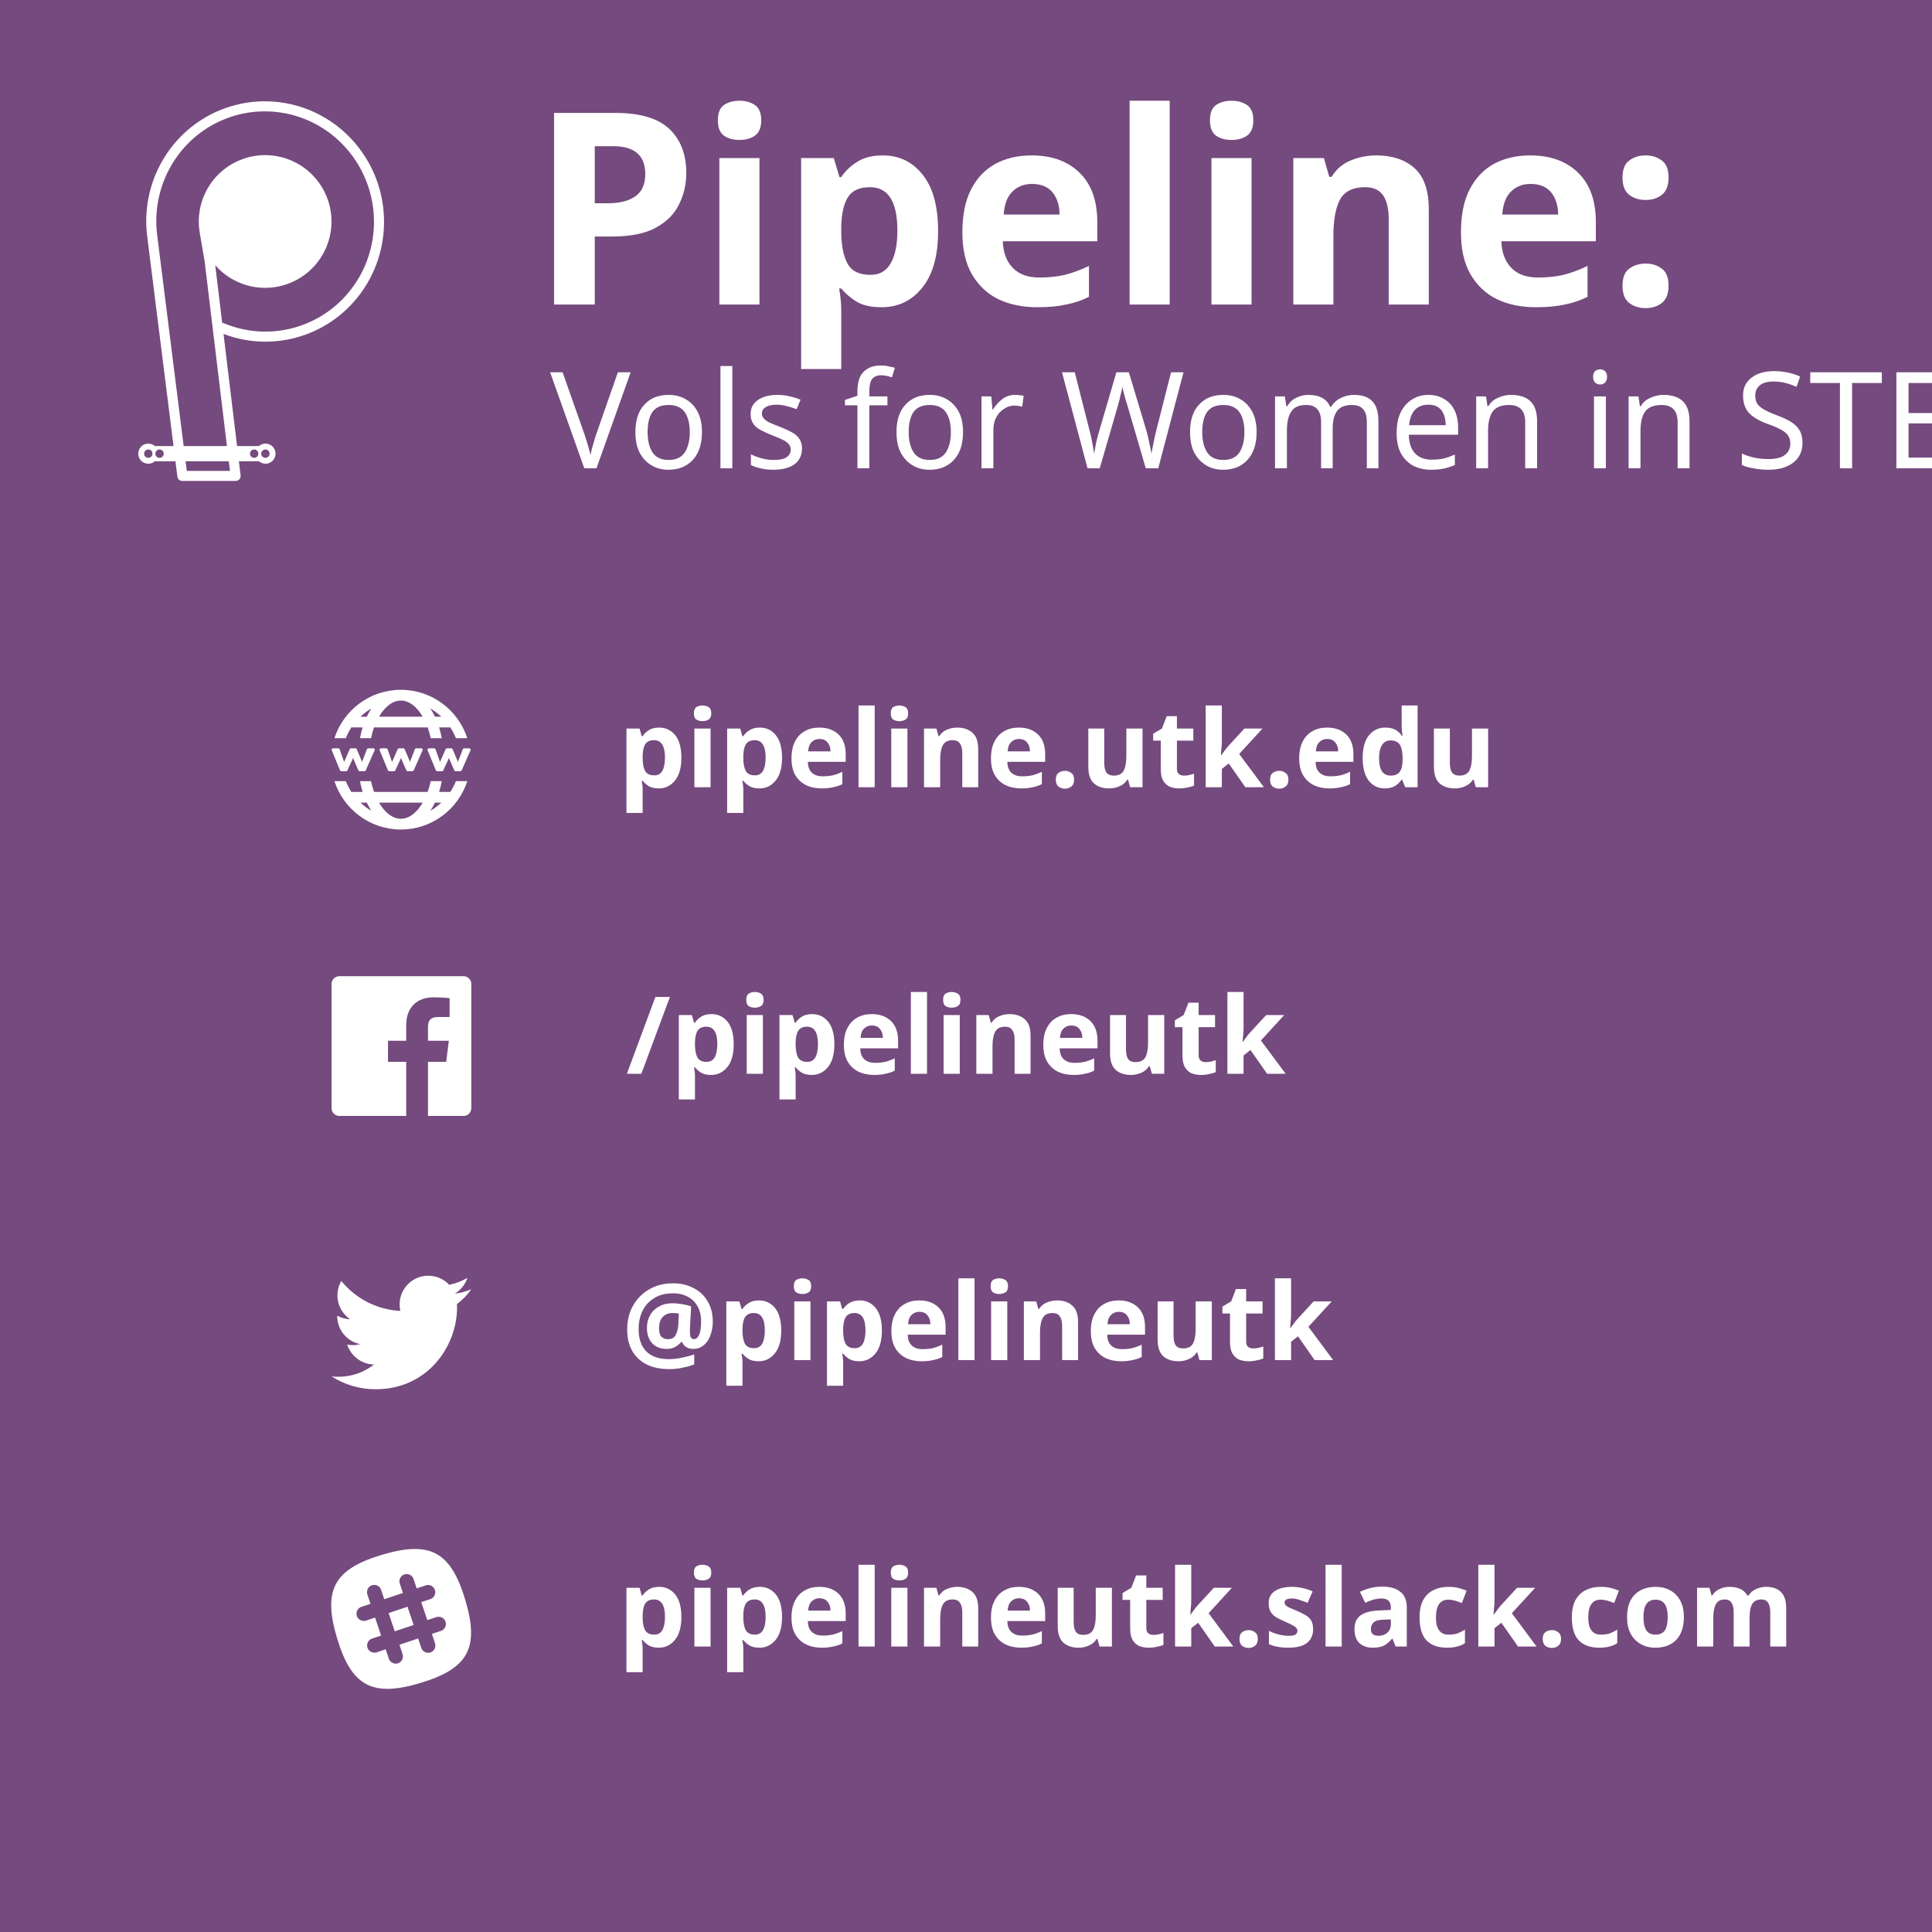
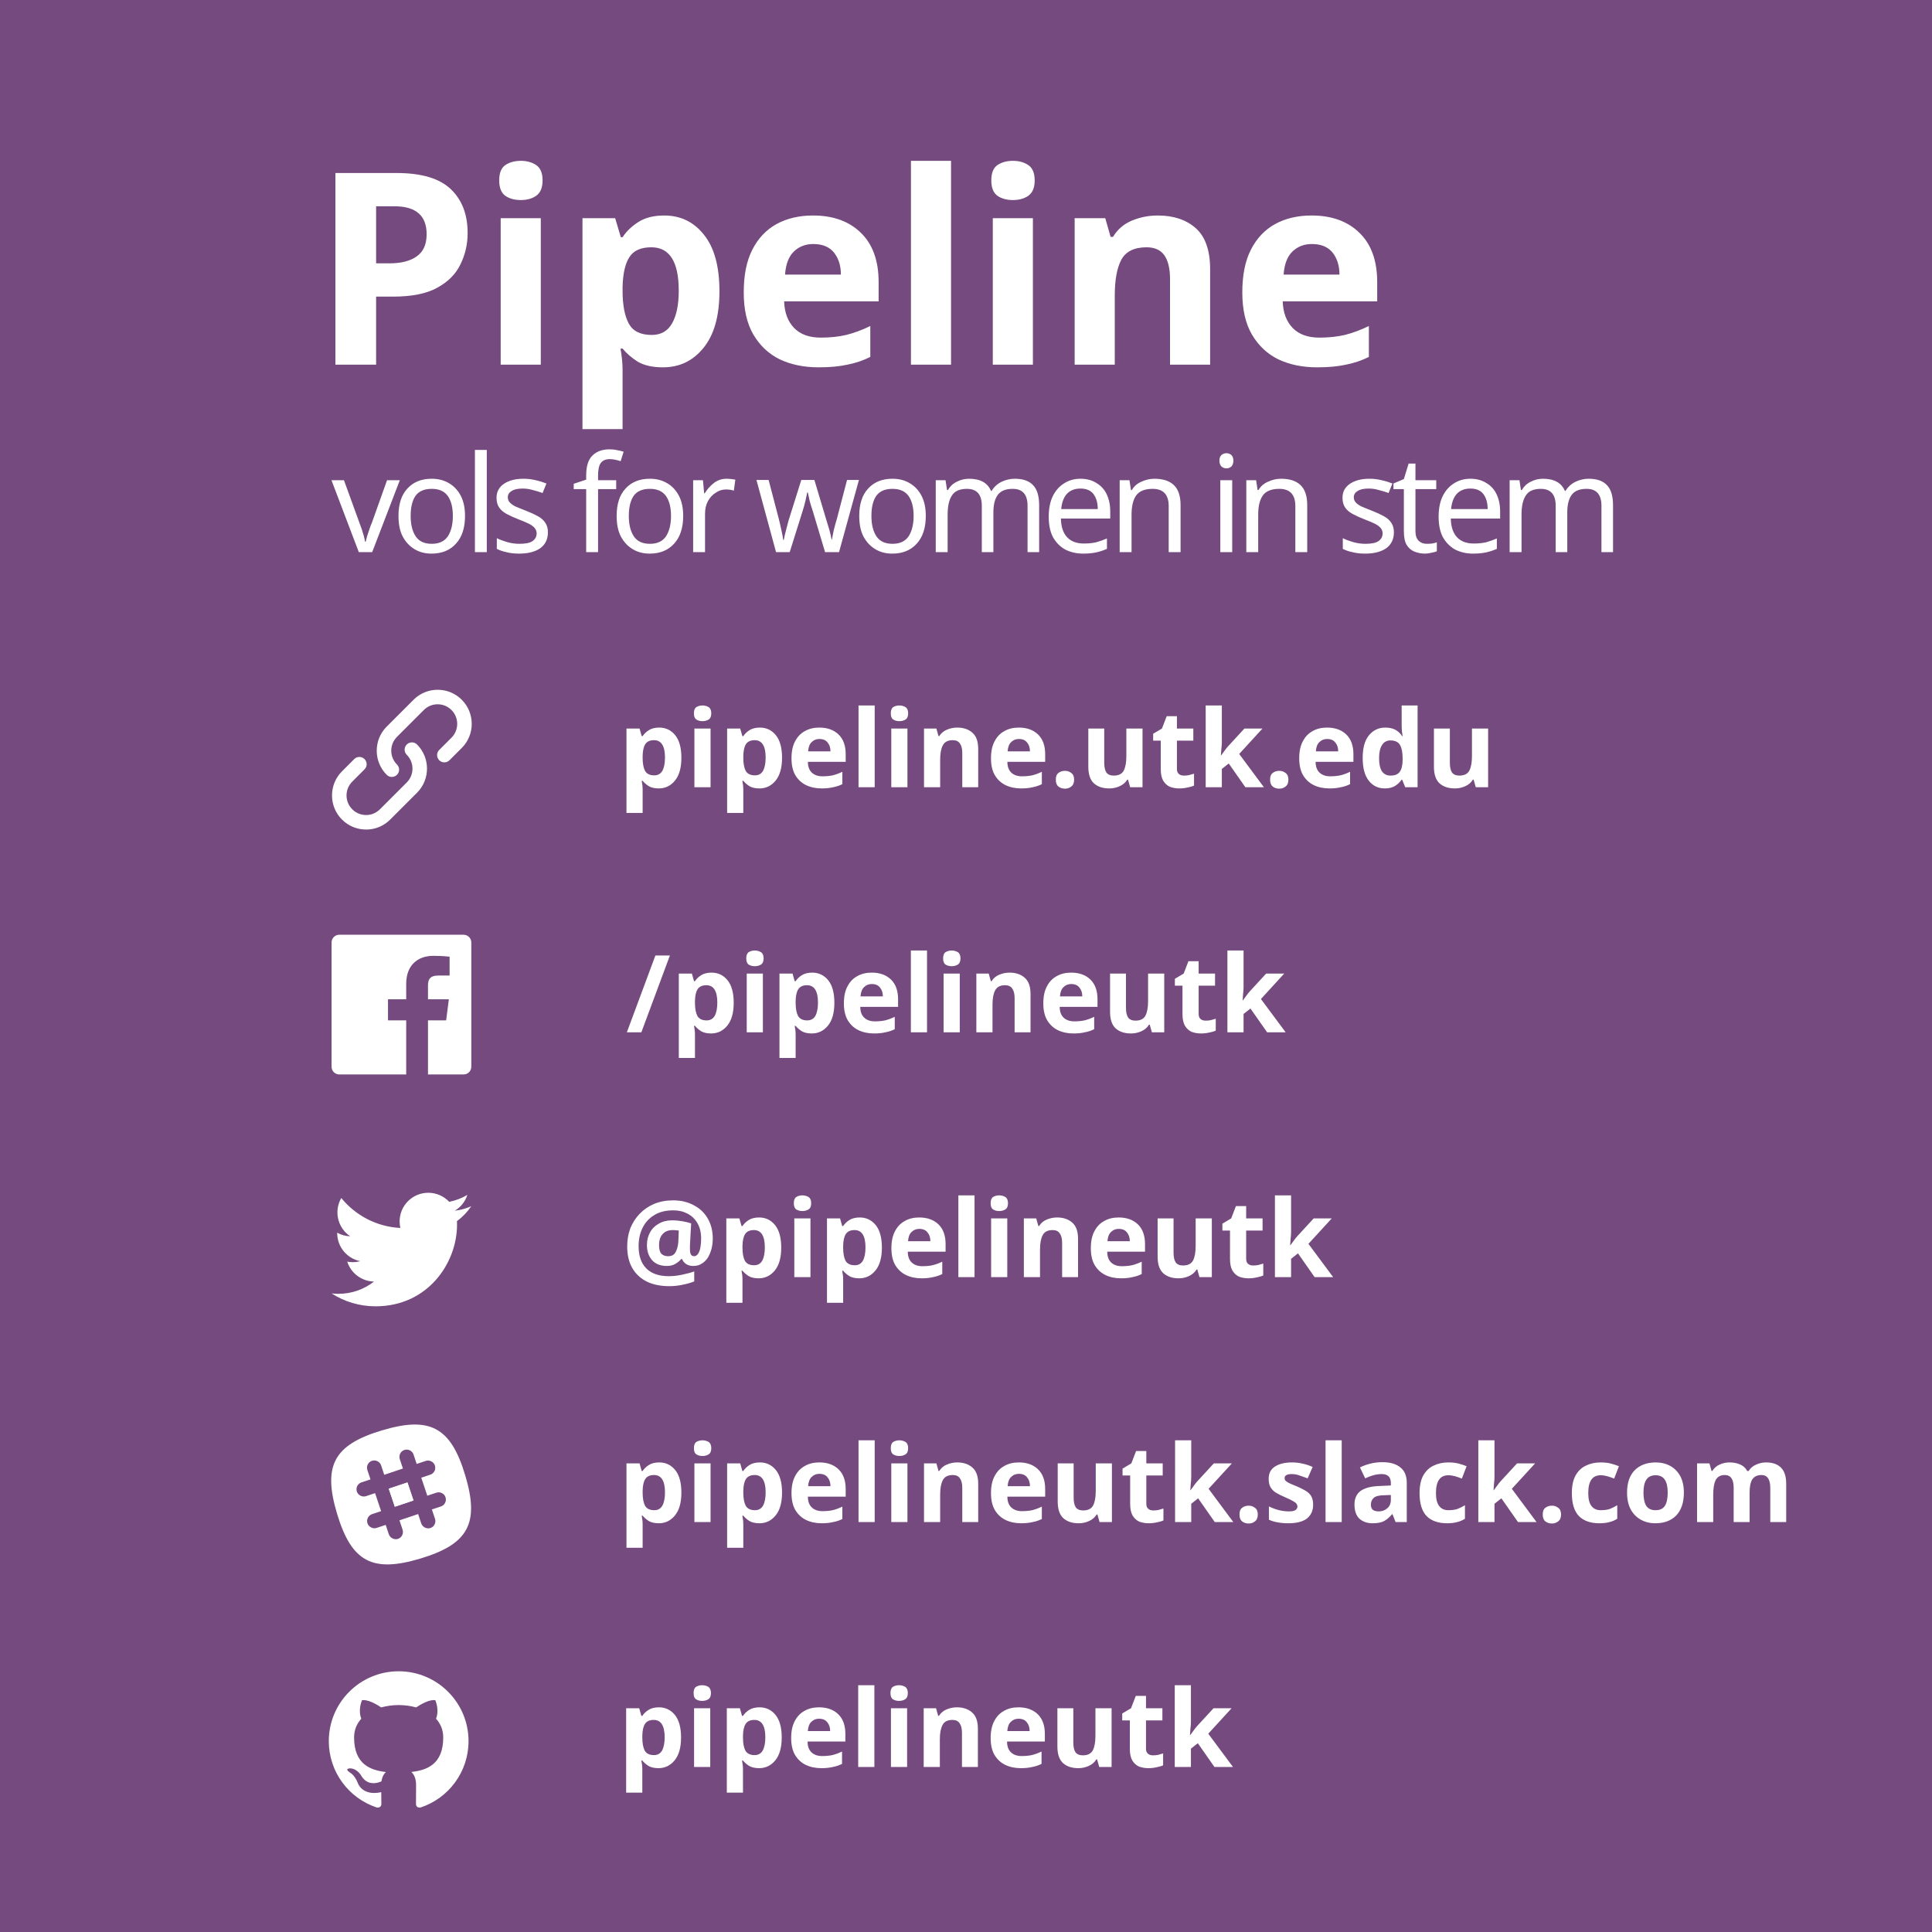
<svg xmlns="http://www.w3.org/2000/svg" width="5in" height="5in" viewBox="0 0 127 127" version="1.1" id="svg5070">
  <defs id="defs5064">
    </defs>
  <g id="layer1" transform="translate(0,-170)">
    <rect style="opacity:1;fill:#754a7e;fill-opacity:1;stroke:none;stroke-width:6.446;stroke-linecap:round;stroke-linejoin:round;stroke-miterlimit:4;stroke-dasharray:none;stroke-dashoffset:0;stroke-opacity:1" id="rect5615" width="127" height="127" x="-4.4408921e-016" y="170" />
  </g>
  <g id="layer2">
    <g transform="matrix(1.25,0,0,1.25,-14.24321,-285.1107)" id="layer1-9">
      <rect y="228.203" x="11.519" height="31.501" width="101.351" id="rect5946" style="opacity:1;fill:#754a7e;fill-opacity:1;stroke:#754a7e;stroke-width:0.249;stroke-linecap:round;stroke-linejoin:round;stroke-miterlimit:4;stroke-dasharray:none;stroke-dashoffset:0;stroke-opacity:1" />
-       <g transform="matrix(0.3333333,0,0,0.3333333,12.63757,230.7005)" id="g5974">
-         <g id="layer4">
-           <rect style="opacity:1;fill:#754a7e;fill-opacity:1;stroke:none;stroke-width:0.57;stroke-linecap:butt;stroke-linejoin:round;stroke-miterlimit:10;stroke-dasharray:1.711, 0.57;stroke-dashoffset:0;stroke-opacity:1" id="rect4485" width="76.2" height="76.2" x="0.066" y="-0.132" />
-         </g>
-         <g id="layer1-2" transform="translate(0,-220.8)">
-           <path id="path4573" style="fill:none;fill-opacity:1;fill-rule:evenodd;stroke:#ffffff;stroke-width:1.587;stroke-linecap:round;stroke-linejoin:miter;stroke-miterlimit:4;stroke-dasharray:none;stroke-opacity:1" d="m 29.327,253.971 -0.762,-4.405 m 0.762,4.405 4.114,34.078 m 0,0 h -8.401 m 0,0 -4.75,-37.821 m 26.748,1.381 c -2.044,4.935 -7.703,7.279 -12.638,5.235 -4.935,-2.044 -7.279,-7.703 -5.235,-12.638 2.044,-4.935 7.703,-7.279 12.638,-5.235 4.935,2.044 7.279,7.703 5.235,12.638 z m -26.744,-1.359 c -1.073,-8.153 3.4,-16.003 10.908,-19.138 7.507,-3.135 16.176,-0.774 21.135,5.756 4.959,6.531 4.973,15.602 0.033,22.118 -4.94,6.516 -13.602,8.851 -21.118,5.693" />
-           <circle style="opacity:1;fill:#ffffff;fill-opacity:1;stroke:#ffffff;stroke-width:1.659;stroke-linecap:round;stroke-linejoin:round;stroke-miterlimit:4;stroke-dasharray:none;stroke-dashoffset:0;stroke-opacity:1" id="path4618" cx="130.071" cy="214.412" r="8.695" transform="rotate(22.5)" />
-         </g>
-         <g id="layer5">
-           <path style="opacity:1;fill:#ffffff;fill-opacity:1;stroke:none;stroke-width:1.326;stroke-linecap:round;stroke-linejoin:round;stroke-miterlimit:4;stroke-dasharray:none;stroke-dashoffset:0;stroke-opacity:1" d="m 19.667,62.149 c -0.877,0 -1.587,0.711 -1.587,1.587 0,0.877 0.711,1.587 1.587,1.587 0.383,-7.94e-4 0.752,-0.14 1.04,-0.391 h 16.406 c 0.289,0.252 0.659,0.391 1.042,0.391 0.877,0 1.587,-0.711 1.587,-1.587 0,-0.877 -0.711,-1.587 -1.587,-1.587 -0.382,5.29e-4 -0.752,0.139 -1.04,0.391 H 20.709 c -0.289,-0.252 -0.659,-0.39 -1.042,-0.391 z m 0,0.926 c 0.365,1.27e-4 0.661,0.296 0.661,0.661 -1.27e-4,0.365 -0.296,0.661 -0.661,0.661 -0.365,1.58e-4 -0.661,-0.296 -0.661,-0.661 -1.59e-4,-0.365 0.296,-0.662 0.661,-0.661 z m 1.777,0 c 0.365,-1.58e-4 0.662,0.296 0.661,0.661 -1.3e-4,0.365 -0.296,0.661 -0.661,0.661 -0.365,-1.27e-4 -0.661,-0.296 -0.661,-0.661 -1.58e-4,-0.365 0.296,-0.661 0.661,-0.661 z m 14.926,0.002 c 0.364,-9e-5 0.66,0.295 0.66,0.66 -1.96e-4,0.364 -0.296,0.659 -0.66,0.659 -0.364,9e-5 -0.66,-0.295 -0.66,-0.659 -8.9e-5,-0.364 0.295,-0.66 0.66,-0.66 z m 1.774,0 c 0.364,1.96e-4 0.659,0.296 0.659,0.66 -1.96e-4,0.364 -0.295,0.659 -0.659,0.659 -0.364,9e-5 -0.66,-0.295 -0.66,-0.659 -9e-5,-0.364 0.295,-0.66 0.66,-0.66 z" id="path4780-4" />
-         </g>
-       </g>
-       <g transform="translate(4.922516,0.2219401)" id="g5991">
-         <text xml:space="preserve" style="font-style:normal;font-variant:normal;font-weight:300;font-stretch:normal;font-size:7.056px;line-height:6.615px;font-family:'Source Sans Pro';-inkscape-font-specification:'Source Sans Pro, Light';font-variant-ligatures:normal;font-variant-caps:normal;font-variant-numeric:normal;font-feature-settings:normal;text-align:start;letter-spacing:0px;word-spacing:0px;writing-mode:lr-tb;text-anchor:start;fill:#ffffff;fill-opacity:1;stroke:none;stroke-width:0.265px;stroke-linecap:butt;stroke-linejoin:miter;stroke-opacity:1" x="35.402" y="240.807" id="text5978">
-           <tspan id="tspan5976" x="35.402" y="245.878" style="font-style:normal;font-variant:normal;font-weight:300;font-stretch:normal;font-size:7.056px;font-family:'Source Sans Pro';-inkscape-font-specification:'Source Sans Pro, Light';font-variant-ligatures:normal;font-variant-caps:normal;font-variant-numeric:normal;font-feature-settings:normal;text-align:start;writing-mode:lr-tb;text-anchor:start;fill:#ffffff;stroke-width:0.265px" />
-           <tspan x="35.402" y="252.492" style="font-style:normal;font-variant:normal;font-weight:300;font-stretch:normal;font-size:7.056px;font-family:'Source Sans Pro';-inkscape-font-specification:'Source Sans Pro, Light';font-variant-ligatures:normal;font-variant-caps:normal;font-variant-numeric:normal;font-feature-settings:normal;text-align:start;writing-mode:lr-tb;text-anchor:start;fill:#ffffff;stroke-width:0.265px" id="tspan5980">Vols for Women in STEM</tspan>
+       <g transform="translate(13.50207,0.2219401)" id="g5991">
+         <text xml:space="preserve" style="font-style:normal;font-variant:normal;font-weight:300;font-stretch:normal;font-size:7.056px;line-height:6.615px;font-family:'Source Sans Pro';-inkscape-font-specification:'Source Sans Pro, Light';text-align:start;letter-spacing:0px;word-spacing:0px;writing-mode:lr-tb;text-anchor:start;fill:#ffffff;fill-opacity:1;stroke:none;stroke-width:0.265px;stroke-linecap:butt;stroke-linejoin:miter;stroke-opacity:1" x="15.323" y="250.289" id="text5978">
+           <tspan id="tspan5976" x="15.323" y="250.289" style="font-style:normal;font-variant:normal;font-weight:300;font-stretch:normal;font-size:7.056px;font-family:'Source Sans Pro';-inkscape-font-specification:'Source Sans Pro, Light';text-align:start;writing-mode:lr-tb;text-anchor:start;fill:#ffffff;stroke-width:0.265px" />
+           <tspan x="15.323" y="256.904" style="font-style:normal;font-variant:normal;font-weight:300;font-stretch:normal;font-size:7.056px;font-family:'Source Sans Pro';-inkscape-font-specification:'Source Sans Pro, Light';text-align:start;letter-spacing:-0.452px;writing-mode:lr-tb;text-anchor:start;fill:#ffffff;stroke-width:0.265px" id="tspan4755">vols for women in stem</tspan>
        </text>
-         <text xml:space="preserve" style="font-style:normal;font-variant:normal;font-weight:bold;font-stretch:normal;font-size:14.111px;line-height:6.615px;font-family:'Source Sans Pro';-inkscape-font-specification:'Source Sans Pro, Bold';font-variant-ligatures:normal;font-variant-caps:normal;font-variant-numeric:normal;font-feature-settings:normal;text-align:start;letter-spacing:0px;word-spacing:0px;writing-mode:lr-tb;text-anchor:start;fill:#ffffff;fill-opacity:1;stroke:none;stroke-width:0.265px;stroke-linecap:butt;stroke-linejoin:miter;stroke-opacity:1" x="34.344" y="243.88" id="text5984">
-           <tspan id="tspan5982" x="34.344" y="243.88" style="font-style:normal;font-variant:normal;font-weight:bold;font-stretch:normal;font-size:14.111px;font-family:'Source Sans Pro';-inkscape-font-specification:'Source Sans Pro, Bold';font-variant-ligatures:normal;font-variant-caps:normal;font-variant-numeric:normal;font-feature-settings:normal;text-align:start;writing-mode:lr-tb;text-anchor:start;fill:#ffffff;stroke-width:0.265px">Pipeline:</tspan>
+         <text xml:space="preserve" style="font-style:normal;font-variant:normal;font-weight:bold;font-stretch:normal;font-size:14.111px;line-height:6.615px;font-family:'Source Sans Pro';-inkscape-font-specification:'Source Sans Pro, Bold';text-align:start;letter-spacing:0px;word-spacing:0px;writing-mode:lr-tb;text-anchor:start;fill:#ffffff;fill-opacity:1;stroke:none;stroke-width:0.265px;stroke-linecap:butt;stroke-linejoin:miter;stroke-opacity:1" x="14.265" y="247.041" id="text5984">
+           <tspan id="tspan5982" x="14.265" y="247.041" style="font-style:normal;font-variant:normal;font-weight:bold;font-stretch:normal;font-size:14.111px;font-family:'Source Sans Pro';-inkscape-font-specification:'Source Sans Pro, Bold';text-align:start;writing-mode:lr-tb;text-anchor:start;fill:#ffffff;stroke-width:0.265px">Pipeline</tspan>
        </text>
      </g>
    </g>
    <g id="g6501" transform="translate(-8.338186,3.175)">
-       <g id="g6868" transform="matrix(0.3762963,0,0,-0.3762963,16.58758,65.07552)" style="opacity:1;filter:url(#filter7001)">
-         <g transform="translate(60.2813,50.3398)" id="g1326">
-           <path id="path1328" style="fill:#ffffff;fill-opacity:1;fill-rule:nonzero;stroke:none" d="M 0,0 -1.559,-3.547 C -1.6,-3.634 -1.696,-3.694 -1.801,-3.694 h -0.798 c -0.109,0 -0.206,0.06 -0.243,0.147 l -0.737,1.691 c -0.074,0.169 -0.143,0.331 -0.202,0.485 -0.069,-0.173 -0.142,-0.334 -0.211,-0.49 l -0.784,-1.691 c -0.036,-0.087 -0.132,-0.142 -0.238,-0.142 h -0.798 c -0.11,0 -0.21,0.06 -0.247,0.151 l -1.462,3.548 c -0.027,0.068 -0.014,0.146 0.033,0.206 0.05,0.06 0.128,0.097 0.21,0.097 h 0.903 c 0.114,0 0.215,-0.066 0.248,-0.157 l 0.642,-1.805 c 0.05,-0.152 0.1,-0.294 0.15,-0.431 0.055,0.137 0.115,0.279 0.179,0.435 l 0.793,1.81 c 0.037,0.087 0.133,0.148 0.238,0.148 h 0.743 c 0.11,0 0.206,-0.061 0.243,-0.148 l 0.746,-1.773 c 0.07,-0.16 0.129,-0.307 0.188,-0.449 0.047,0.133 0.096,0.275 0.161,0.435 l 0.692,1.783 c 0.032,0.091 0.133,0.152 0.243,0.152 h 0.871 c 0.083,0 0.165,-0.037 0.211,-0.097 C 0.023,0.146 0.033,0.069 0,0 m -8.373,0 -1.56,-3.547 c -0.041,-0.087 -0.137,-0.147 -0.242,-0.147 h -0.802 c -0.106,0 -0.202,0.06 -0.238,0.147 l -0.743,1.691 c -0.074,0.169 -0.137,0.331 -0.202,0.485 -0.064,-0.173 -0.137,-0.334 -0.206,-0.49 l -0.784,-1.691 c -0.036,-0.087 -0.132,-0.142 -0.238,-0.142 h -0.801 c -0.106,0 -0.207,0.06 -0.243,0.151 l -1.464,3.548 c -0.026,0.068 -0.012,0.146 0.034,0.206 0.05,0.06 0.128,0.097 0.211,0.097 h 0.902 c 0.115,0 0.211,-0.066 0.248,-0.157 l 0.642,-1.805 c 0.05,-0.152 0.1,-0.294 0.151,-0.431 0.055,0.137 0.114,0.279 0.178,0.435 l 0.793,1.81 c 0.037,0.087 0.133,0.148 0.238,0.148 h 0.743 c 0.11,0 0.207,-0.061 0.243,-0.148 l 0.751,-1.773 c 0.065,-0.16 0.124,-0.307 0.179,-0.449 0.051,0.133 0.102,0.275 0.161,0.435 l 0.692,1.783 c 0.037,0.091 0.138,0.152 0.247,0.152 h 0.867 c 0.087,0 0.169,-0.037 0.215,-0.097 0.05,-0.065 0.06,-0.142 0.028,-0.211 m -8.374,0 -1.563,-3.547 c -0.037,-0.087 -0.132,-0.147 -0.238,-0.147 h -0.803 c -0.106,0 -0.202,0.06 -0.238,0.147 l -0.743,1.691 c -0.072,0.169 -0.137,0.331 -0.202,0.485 -0.063,-0.173 -0.137,-0.334 -0.205,-0.49 l -0.783,-1.691 c -0.038,-0.087 -0.134,-0.142 -0.24,-0.142 h -0.801 c -0.106,0 -0.202,0.06 -0.243,0.151 l -1.458,3.548 c -0.032,0.068 -0.018,0.146 0.032,0.206 0.046,0.06 0.124,0.097 0.211,0.097 h 0.898 c 0.115,0 0.216,-0.066 0.248,-0.157 l 0.642,-1.805 c 0.054,-0.152 0.1,-0.294 0.15,-0.431 0.056,0.137 0.116,0.279 0.179,0.435 l 0.793,1.81 c 0.037,0.087 0.133,0.148 0.238,0.148 h 0.743 c 0.11,0 0.207,-0.061 0.243,-0.148 l 0.752,-1.773 c 0.063,-0.16 0.123,-0.307 0.183,-0.449 0.046,0.133 0.097,0.275 0.161,0.435 l 0.687,1.783 c 0.037,0.091 0.138,0.152 0.248,0.152 h 0.866 c 0.087,0 0.165,-0.037 0.215,-0.097 0.05,-0.065 0.06,-0.142 0.028,-0.211" />
-         </g>
-         <g transform="translate(42.9521,57.6045)" id="g1330">
-           <path id="path1332" style="fill:#ffffff;fill-opacity:1;fill-rule:nonzero;stroke:none" d="M 0,0 C -0.289,-0.439 -0.555,-0.916 -0.798,-1.425 H -1.911 C -1.334,-0.88 -0.692,-0.403 0,0 m 5.151,1.389 c 1.458,0 2.801,-1.081 3.813,-2.814 H 1.342 c 1.01,1.733 2.356,2.814 3.809,2.814 m 7.068,-2.814 H 11.101 C 10.863,-0.916 10.592,-0.439 10.303,0 11,-0.403 11.637,-0.88 12.219,-1.425 M -4.46,-5.179 c 0.267,0.674 0.596,1.316 0.99,1.911 0.06,-0.008 0.114,-0.037 0.174,-0.037 h 1.765 c -0.188,-0.591 -0.33,-1.227 -0.459,-1.874 h 1.93 c 0.142,0.655 0.312,1.292 0.527,1.874 h 9.374 c 0.21,-0.582 0.38,-1.219 0.527,-1.874 h 1.928 c -0.128,0.647 -0.274,1.283 -0.457,1.874 h 1.765 c 0.058,0 0.113,0.029 0.173,0.037 0.39,-0.595 0.724,-1.237 0.991,-1.911 h 1.988 c -1.585,4.896 -6.182,8.448 -11.605,8.448 -5.417,0 -10.014,-3.552 -11.604,-8.448 z" />
-         </g>
-         <g transform="translate(53.2554,39.7334)" id="g1334">
-           <path id="path1336" style="fill:#ffffff;fill-opacity:1;fill-rule:nonzero;stroke:none" d="M 0,0 C 0.293,0.44 0.56,0.918 0.802,1.426 H 1.916 C 1.334,0.881 0.697,0.404 0,0 m -5.152,-1.388 c -1.453,0 -2.8,1.082 -3.809,2.814 h 7.622 c -1.013,-1.732 -2.355,-2.814 -3.813,-2.814 m -7.062,2.814 h 1.113 c 0.243,-0.508 0.509,-0.986 0.798,-1.426 -0.693,0.404 -1.334,0.881 -1.911,1.426 M 4.464,5.18 C 4.198,4.506 3.864,3.869 3.469,3.27 3.414,3.282 3.359,3.306 3.3,3.306 H 1.531 C 1.719,3.901 1.865,4.534 1.993,5.18 H 0.064 C -0.083,4.524 -0.252,3.888 -0.462,3.306 h -9.374 c -0.215,0.582 -0.385,1.218 -0.527,1.874 h -1.93 c 0.129,-0.646 0.275,-1.279 0.459,-1.874 h -1.765 c -0.06,0 -0.114,-0.024 -0.174,-0.036 -0.389,0.599 -0.724,1.236 -0.99,1.91 h -1.993 c 1.589,-4.895 6.187,-8.448 11.604,-8.448 5.423,0 10.02,3.553 11.605,8.448 z" />
-         </g>
-       </g>
      <text id="text6383" y="48.575" x="48.971" style="font-style:normal;font-variant:normal;font-weight:normal;font-stretch:normal;font-size:7.056px;line-height:6.35px;font-family:'Source Sans Pro';-inkscape-font-specification:'Source Sans Pro, Normal';font-variant-ligatures:normal;font-variant-caps:normal;font-variant-numeric:normal;font-feature-settings:normal;text-align:start;letter-spacing:0px;word-spacing:0px;writing-mode:lr-tb;text-anchor:start;fill:#ffffff;fill-opacity:1;stroke:none;stroke-width:0.265px;stroke-linecap:butt;stroke-linejoin:miter;stroke-opacity:1" xml:space="preserve">
        <tspan style="font-style:normal;font-variant:normal;font-weight:600;font-stretch:normal;font-size:7.056px;font-family:'Source Sans Pro';-inkscape-font-specification:'Source Sans Pro Semi-Bold';font-variant-ligatures:normal;font-variant-caps:normal;font-variant-numeric:normal;font-feature-settings:normal;text-align:start;writing-mode:lr-tb;text-anchor:start;fill:#ffffff;stroke-width:0.265px" y="48.575" x="48.971" id="tspan6381">pipeline.utk.edu</tspan>
      </text>
+       <path style="fill:#ffffff" d="m 32.403,51.355 c -0.599,0 -1.162,-0.233 -1.585,-0.656 -0.874,-0.874 -0.874,-2.296 0,-3.17 l 0.806,-0.806 c 0.187,-0.187 0.489,-0.187 0.676,0 0.187,0.187 0.187,0.489 0,0.676 l -0.806,0.806 c -0.502,0.502 -0.502,1.317 0,1.819 0.243,0.243 0.566,0.377 0.909,0.377 0.344,0 0.667,-0.134 0.909,-0.377 l 1.764,-1.764 c 0.502,-0.502 0.502,-1.317 0,-1.819 -0.187,-0.187 -0.187,-0.489 0,-0.676 0.187,-0.187 0.489,-0.187 0.676,0 0.874,0.874 0.874,2.296 0,3.17 l -1.764,1.764 c -0.423,0.423 -0.986,0.657 -1.585,0.657 z m 1.693,-3.457 c -0.122,0 -0.244,-0.047 -0.338,-0.14 -0.874,-0.874 -0.874,-2.296 0,-3.17 l 1.764,-1.764 c 0.423,-0.423 0.986,-0.657 1.585,-0.657 0.599,0 1.162,0.233 1.585,0.656 0.874,0.874 0.874,2.296 0,3.17 l -0.806,0.806 c -0.187,0.187 -0.489,0.187 -0.676,0 -0.187,-0.187 -0.187,-0.489 0,-0.676 l 0.806,-0.806 c 0.502,-0.502 0.502,-1.317 0,-1.819 -0.243,-0.243 -0.566,-0.377 -0.909,-0.377 -0.344,0 -0.667,0.134 -0.909,0.377 l -1.764,1.764 c -0.502,0.502 -0.502,1.317 0,1.819 0.187,0.187 0.187,0.489 0,0.676 -0.093,0.093 -0.215,0.14 -0.338,0.14 z" id="path6" />
    </g>
-     <g id="g6411" transform="translate(1.097741,-17.07664)">
+     <g id="g6411" transform="translate(1.097741,-19.80316)">
      <g id="g1278" transform="matrix(0.3762963,0,0,-0.3762963,29.37615,81.24798)" style="opacity:1;filter:url(#filter7001)">
-         <path d="m 0,0 h -21.714 c -0.744,0 -1.347,-0.604 -1.347,-1.348 v -21.714 c 0,-0.744 0.603,-1.347 1.347,-1.347 h 11.69 v 9.452 h -3.181 v 3.685 h 3.181 v 2.715 c 0,3.153 1.926,4.869 4.738,4.869 1.347,0 2.505,-0.1 2.843,-0.144 v -3.295 l -1.951,-0.001 c -1.529,0 -1.826,-0.726 -1.826,-1.794 v -2.35 h 3.648 l -0.475,-3.685 H -6.22 v -9.452 H 0 c 0.744,0 1.348,0.603 1.348,1.347 V -1.348 C 1.348,-0.604 0.744,0 0,0" style="fill:#ffffff;fill-opacity:1;fill-rule:nonzero;stroke:none" id="path1280" />
+         <path d="m 0,0 -21.714,0 c -0.744,0 -1.347,-0.604 -1.347,-1.348 l 0,-21.714 c 0,-0.744 0.603,-1.347 1.347,-1.347 l 11.69,0 0,9.452 -3.181,0 0,3.685 3.181,0 0,2.715 c 0,3.153 1.926,4.869 4.738,4.869 1.347,0 2.505,-0.1 2.843,-0.144 l 0,-3.295 -1.951,-0.001 c -1.529,0 -1.826,-0.726 -1.826,-1.794 l 0,-2.35 3.648,0 -0.475,-3.685 -3.173,0 0,-9.452 6.22,0 c 0.744,0 1.348,0.603 1.348,1.347 l 0,21.714 C 1.348,-0.604 0.744,0 0,0" style="fill:#ffffff;fill-opacity:1;fill-rule:nonzero;stroke:none" id="path1280" />
      </g>
-       <text id="text6387" y="87.661" x="40.064" style="font-style:normal;font-variant:normal;font-weight:normal;font-stretch:normal;font-size:7.056px;line-height:6.35px;font-family:'Source Sans Pro';-inkscape-font-specification:'Source Sans Pro, Normal';font-variant-ligatures:normal;font-variant-caps:normal;font-variant-numeric:normal;font-feature-settings:normal;text-align:start;letter-spacing:0px;word-spacing:0px;writing-mode:lr-tb;text-anchor:start;fill:#ffffff;fill-opacity:1;stroke:none;stroke-width:0.265px;stroke-linecap:butt;stroke-linejoin:miter;stroke-opacity:1" xml:space="preserve">
-         <tspan style="font-style:normal;font-variant:normal;font-weight:600;font-stretch:normal;font-size:7.056px;font-family:'Source Sans Pro';-inkscape-font-specification:'Source Sans Pro Semi-Bold';font-variant-ligatures:normal;font-variant-caps:normal;font-variant-numeric:normal;font-feature-settings:normal;text-align:start;writing-mode:lr-tb;text-anchor:start;fill:#ffffff;stroke-width:0.265px" y="87.661" x="40.064" id="tspan6385">/pipelineutk</tspan>
+       <text id="text6387" y="87.661" x="40.064" style="font-style:normal;font-variant:normal;font-weight:normal;font-stretch:normal;font-size:7.056px;line-height:6.35px;font-family:'Source Sans Pro';-inkscape-font-specification:'Source Sans Pro, Normal';text-align:start;letter-spacing:0px;word-spacing:0px;writing-mode:lr-tb;text-anchor:start;fill:#ffffff;fill-opacity:1;stroke:none;stroke-width:0.265px;stroke-linecap:butt;stroke-linejoin:miter;stroke-opacity:1" xml:space="preserve">
+         <tspan style="font-style:normal;font-variant:normal;font-weight:600;font-stretch:normal;font-size:7.056px;font-family:'Source Sans Pro';-inkscape-font-specification:'Source Sans Pro Semi-Bold';text-align:start;writing-mode:lr-tb;text-anchor:start;fill:#ffffff;stroke-width:0.265px" y="87.661" x="40.064" id="tspan6385">/pipelineutk</tspan>
      </text>
    </g>
-     <g id="g6428" transform="translate(1.096236,-16.95804)">
+     <g id="g6428" transform="translate(1.096236,-22.41106)">
      <g id="g1230" transform="matrix(0.3762963,0,0,-0.3762963,29.88189,101.7025)" style="opacity:1;filter:url(#filter7001)">
-         <path d="m 0,0 c -0.901,-0.395 -1.868,-0.664 -2.875,-0.785 1.035,0.621 1.828,1.598 2.198,2.766 C -1.643,1.41 -2.713,0.995 -3.853,0.77 c -0.915,0.97 -2.214,1.582 -3.652,1.582 -2.767,0 -5.01,-2.244 -5.01,-5.009 0,-0.391 0.044,-0.774 0.129,-1.14 -4.16,0.209 -7.847,2.202 -10.316,5.231 -0.431,-0.741 -0.677,-1.598 -0.677,-2.517 0,-1.74 0.882,-3.27 2.227,-4.168 -0.822,0.024 -1.594,0.25 -2.267,0.629 v -0.065 c 0,-2.428 1.724,-4.449 4.015,-4.909 -0.423,-0.116 -0.866,-0.176 -1.317,-0.176 -0.326,0 -0.636,0.032 -0.946,0.092 0.64,-1.989 2.488,-3.438 4.679,-3.479 -1.716,-1.345 -3.873,-2.142 -6.213,-2.142 -0.411,0 -0.81,0.024 -1.2,0.069 2.214,-1.422 4.847,-2.251 7.674,-2.251 9.206,0 14.243,7.63 14.243,14.246 0,0.217 -0.004,0.435 -0.012,0.647 C -1.521,-1.885 -0.677,-1.002 0,0" style="fill:#ffffff;fill-opacity:1;fill-rule:nonzero;stroke:none" id="path1232" />
+         <path d="m 0,0 c -0.901,-0.395 -1.868,-0.664 -2.875,-0.785 1.035,0.621 1.828,1.598 2.198,2.766 C -1.643,1.41 -2.713,0.995 -3.853,0.77 c -0.915,0.97 -2.214,1.582 -3.652,1.582 -2.767,0 -5.01,-2.244 -5.01,-5.009 0,-0.391 0.044,-0.774 0.129,-1.14 -4.16,0.209 -7.847,2.202 -10.316,5.231 -0.431,-0.741 -0.677,-1.598 -0.677,-2.517 0,-1.74 0.882,-3.27 2.227,-4.168 -0.822,0.024 -1.594,0.25 -2.267,0.629 l 0,-0.065 c 0,-2.428 1.724,-4.449 4.015,-4.909 -0.423,-0.116 -0.866,-0.176 -1.317,-0.176 -0.326,0 -0.636,0.032 -0.946,0.092 0.64,-1.989 2.488,-3.438 4.679,-3.479 -1.716,-1.345 -3.873,-2.142 -6.213,-2.142 -0.411,0 -0.81,0.024 -1.2,0.069 2.214,-1.422 4.847,-2.251 7.674,-2.251 9.206,0 14.243,7.63 14.243,14.246 0,0.217 -0.004,0.435 -0.012,0.647 C -1.521,-1.885 -0.677,-1.002 0,0" style="fill:#ffffff;fill-opacity:1;fill-rule:nonzero;stroke:none" id="path1232" />
      </g>
-       <text id="text6387-3" y="106.363" x="39.775" style="font-style:normal;font-variant:normal;font-weight:normal;font-stretch:normal;font-size:7.056px;line-height:6.35px;font-family:'Source Sans Pro';-inkscape-font-specification:'Source Sans Pro, Normal';font-variant-ligatures:normal;font-variant-caps:normal;font-variant-numeric:normal;font-feature-settings:normal;text-align:start;letter-spacing:0px;word-spacing:0px;writing-mode:lr-tb;text-anchor:start;fill:#ffffff;fill-opacity:1;stroke:none;stroke-width:0.265px;stroke-linecap:butt;stroke-linejoin:miter;stroke-opacity:1" xml:space="preserve">
-         <tspan style="font-style:normal;font-variant:normal;font-weight:600;font-stretch:normal;font-size:7.056px;font-family:'Source Sans Pro';-inkscape-font-specification:'Source Sans Pro Semi-Bold';font-variant-ligatures:normal;font-variant-caps:normal;font-variant-numeric:normal;font-feature-settings:normal;text-align:start;writing-mode:lr-tb;text-anchor:start;fill:#ffffff;stroke-width:0.265px" y="106.363" x="39.775" id="tspan6385-1">@pipelineutk</tspan>
+       <text id="text6387-3" y="106.363" x="39.775" style="font-style:normal;font-variant:normal;font-weight:normal;font-stretch:normal;font-size:7.056px;line-height:6.35px;font-family:'Source Sans Pro';-inkscape-font-specification:'Source Sans Pro, Normal';text-align:start;letter-spacing:0px;word-spacing:0px;writing-mode:lr-tb;text-anchor:start;fill:#ffffff;fill-opacity:1;stroke:none;stroke-width:0.265px;stroke-linecap:butt;stroke-linejoin:miter;stroke-opacity:1" xml:space="preserve">
+         <tspan style="font-style:normal;font-variant:normal;font-weight:600;font-stretch:normal;font-size:7.056px;font-family:'Source Sans Pro';-inkscape-font-specification:'Source Sans Pro Semi-Bold';text-align:start;writing-mode:lr-tb;text-anchor:start;fill:#ffffff;stroke-width:0.265px" y="106.363" x="39.775" id="tspan6385-1">@pipelineutk</tspan>
      </text>
    </g>
-     <g id="g6515" transform="translate(-8.338186,3.175)">
+     <g id="g6515" transform="translate(-8.338186,-5.004526)">
      <g transform="matrix(0.07350763,0,0,0.07350763,24.61377,93.2688)" id="g6463">
        <g id="Layer_1_1_" />
        <g id="Layer_3" />
        <g id="Layer_4" />
        <g id="Layer_2">
          <g id="g6443">
            <rect style="fill:#ffffff" x="128.5" y="127.3" transform="matrix(0.9482,-0.3176,0.3176,0.9482,-36.0197,50.6366)" class="st0" width="17.6" height="17" id="rect6435" />
            <g id="g6441">
              <rect style="fill:#ffffff" x="128.5" y="127.3" transform="matrix(0.9482,-0.3176,0.3176,0.9482,-36.0197,50.6366)" class="st0" width="17.6" height="17" id="rect6437" />
              <path style="fill:#ffffff" class="st0" d="m 194.6,118.5 c -12.9,-43 -31.5,-53 -74.5,-40.1 -43,12.9 -53,31.5 -40.1,74.5 12.9,43 31.5,53 74.5,40.1 43,-12.9 53,-31.5 40.1,-74.5 z m -21.7,27.9 -8.1,2.7 2.8,8.4 c 1.1,3.4 -0.7,7.1 -4.1,8.2 -0.7,0.2 -1.5,0.4 -2.2,0.3 -2.6,-0.1 -5.1,-1.8 -6,-4.4 l -2.8,-8.4 -16.7,5.6 2.8,8.4 c 1.1,3.4 -0.7,7.1 -4.1,8.2 -0.7,0.2 -1.5,0.4 -2.2,0.3 -2.6,-0.1 -5.1,-1.8 -6,-4.4 l -2.8,-8.4 -8.1,2.7 c -0.7,0.2 -1.5,0.4 -2.2,0.3 -2.6,-0.1 -5.1,-1.8 -6,-4.4 -1.1,-3.4 0.7,-7.1 4.1,-8.2 l 8.1,-2.7 -5.4,-16.1 -8.1,2.7 c -0.7,0.2 -1.5,0.4 -2.2,0.3 -2.6,-0.1 -5.1,-1.8 -6,-4.4 -1.1,-3.4 0.7,-7.1 4.1,-8.2 l 8.1,-2.7 -2.8,-8.4 c -1.1,-3.4 0.7,-7.1 4.1,-8.2 3.4,-1.1 7.1,0.7 8.2,4.1 l 2.8,8.4 16.7,-5.6 -2.8,-8.4 c -1.1,-3.4 0.7,-7.1 4.1,-8.2 3.4,-1.1 7.1,0.7 8.2,4.1 l 2.8,8.4 8.1,-2.7 c 3.4,-1.1 7.1,0.7 8.2,4.1 1.1,3.4 -0.7,7.1 -4.1,8.2 l -8.1,2.7 5.4,16.1 8.1,-2.7 c 3.4,-1.1 7.1,0.7 8.2,4.1 1.1,3.4 -0.7,7.1 -4.1,8.2 z" id="path6439" />
            </g>
          </g>
        </g>
      </g>
-       <text xml:space="preserve" style="font-style:normal;font-variant:normal;font-weight:normal;font-stretch:normal;font-size:7.056px;line-height:6.35px;font-family:'Source Sans Pro';-inkscape-font-specification:'Source Sans Pro, Normal';font-variant-ligatures:normal;font-variant-caps:normal;font-variant-numeric:normal;font-feature-settings:normal;text-align:start;letter-spacing:0px;word-spacing:0px;writing-mode:lr-tb;text-anchor:start;fill:#ffffff;fill-opacity:1;stroke:none;stroke-width:0.265px;stroke-linecap:butt;stroke-linejoin:miter;stroke-opacity:1" x="48.971" y="105.057" id="text6383-9">
-         <tspan id="tspan6381-4" x="48.971" y="105.057" style="font-style:normal;font-variant:normal;font-weight:600;font-stretch:normal;font-size:7.056px;font-family:'Source Sans Pro';-inkscape-font-specification:'Source Sans Pro Semi-Bold';font-variant-ligatures:normal;font-variant-caps:normal;font-variant-numeric:normal;font-feature-settings:normal;text-align:start;writing-mode:lr-tb;text-anchor:start;fill:#ffffff;stroke-width:0.265px">pipelineutk.slack.com</tspan>
+       <text xml:space="preserve" style="font-style:normal;font-variant:normal;font-weight:normal;font-stretch:normal;font-size:7.056px;line-height:6.35px;font-family:'Source Sans Pro';-inkscape-font-specification:'Source Sans Pro, Normal';text-align:start;letter-spacing:0px;word-spacing:0px;writing-mode:lr-tb;text-anchor:start;fill:#ffffff;fill-opacity:1;stroke:none;stroke-width:0.265px;stroke-linecap:butt;stroke-linejoin:miter;stroke-opacity:1" x="48.971" y="105.057" id="text6383-9">
+         <tspan id="tspan6381-4" x="48.971" y="105.057" style="font-style:normal;font-variant:normal;font-weight:600;font-stretch:normal;font-size:7.056px;font-family:'Source Sans Pro';-inkscape-font-specification:'Source Sans Pro Semi-Bold';text-align:start;writing-mode:lr-tb;text-anchor:start;fill:#ffffff;stroke-width:0.265px">pipelineutk.slack.com</tspan>
      </text>
    </g>
+     <g id="g4936">
+       <text xml:space="preserve" style="font-style:normal;font-variant:normal;font-weight:normal;font-stretch:normal;font-size:7.056px;line-height:6.35px;font-family:'Source Sans Pro';-inkscape-font-specification:'Source Sans Pro, Normal';text-align:start;letter-spacing:0px;word-spacing:0px;writing-mode:lr-tb;text-anchor:start;fill:#ffffff;fill-opacity:1;stroke:none;stroke-width:0.265px;stroke-linecap:butt;stroke-linejoin:miter;stroke-opacity:1" x="40.612" y="116.153" id="text6387-5">
+         <tspan id="tspan6385-6" x="40.612" y="116.153" style="font-style:normal;font-variant:normal;font-weight:600;font-stretch:normal;font-size:7.056px;font-family:'Source Sans Pro';-inkscape-font-specification:'Source Sans Pro Semi-Bold';text-align:start;writing-mode:lr-tb;text-anchor:start;fill:#ffffff;stroke-width:0.265px">pipelineutk</tspan>
+       </text>
+       <g id="g196" transform="matrix(0.2819301,0,0,-0.2819301,26.20593,109.8611)">
+         <path d="m 0,0 c -8.995,0 -16.288,-7.293 -16.288,-16.29 0,-7.197 4.667,-13.302 11.14,-15.457 0.815,-0.149 1.112,0.354 1.112,0.786 0,0.386 -0.014,1.411 -0.022,2.77 -4.531,-0.984 -5.487,2.184 -5.487,2.184 -0.741,1.882 -1.809,2.383 -1.809,2.383 -1.479,1.01 0.112,0.99 0.112,0.99 1.635,-0.115 2.495,-1.679 2.495,-1.679 1.453,-2.489 3.813,-1.77 4.741,-1.353 0.148,1.052 0.568,1.77 1.034,2.177 -3.617,0.411 -7.42,1.809 -7.42,8.051 0,1.778 0.635,3.232 1.677,4.371 -0.168,0.412 -0.727,2.068 0.159,4.311 0,0 1.368,0.438 4.48,-1.67 1.299,0.362 2.693,0.542 4.078,0.548 1.383,-0.006 2.777,-0.186 4.078,-0.548 3.11,2.108 4.475,1.67 4.475,1.67 0.889,-2.243 0.33,-3.899 0.162,-4.311 1.044,-1.139 1.675,-2.593 1.675,-4.371 0,-6.258 -3.809,-7.635 -7.438,-8.038 0.585,-0.503 1.106,-1.497 1.106,-3.017 0,-2.177 -0.02,-3.934 -0.02,-4.468 0,-0.436 0.293,-0.943 1.12,-0.784 6.468,2.159 11.131,8.26 11.131,15.455 C 16.291,-7.293 8.997,0 0,0" style="fill:#ffffff;fill-opacity:1;fill-rule:evenodd;stroke:none" id="path198" />
+       </g>
+     </g>
  </g>
+   <g id="layer3" />
  <style id="style6430" type="text/css">
	.st0{fill:#FFFFFF;}
</style>
</svg>
